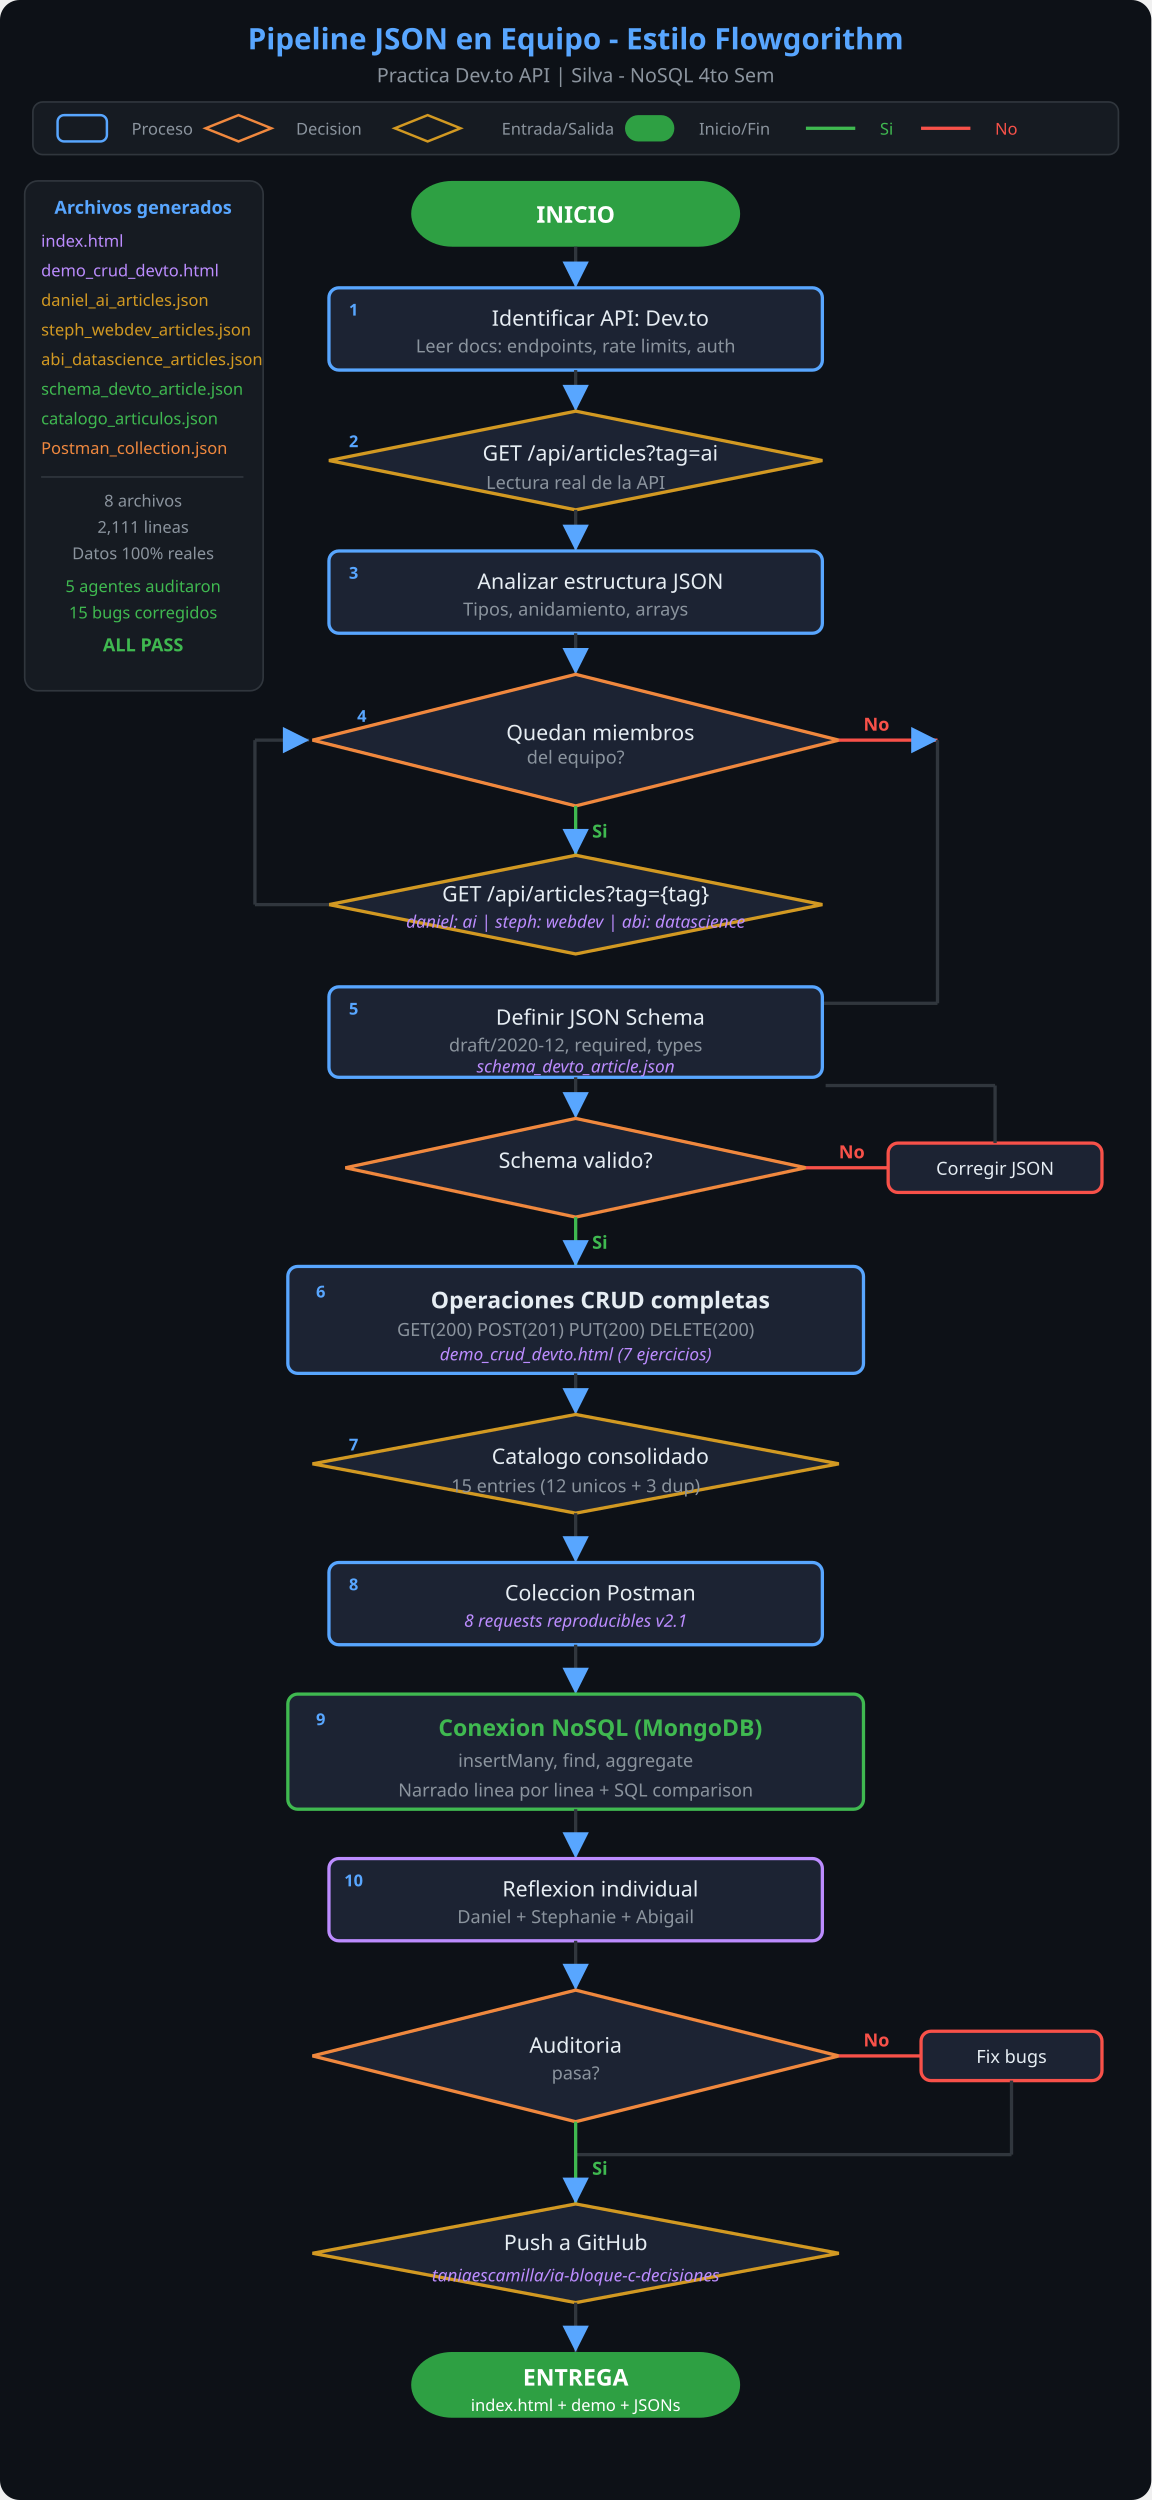
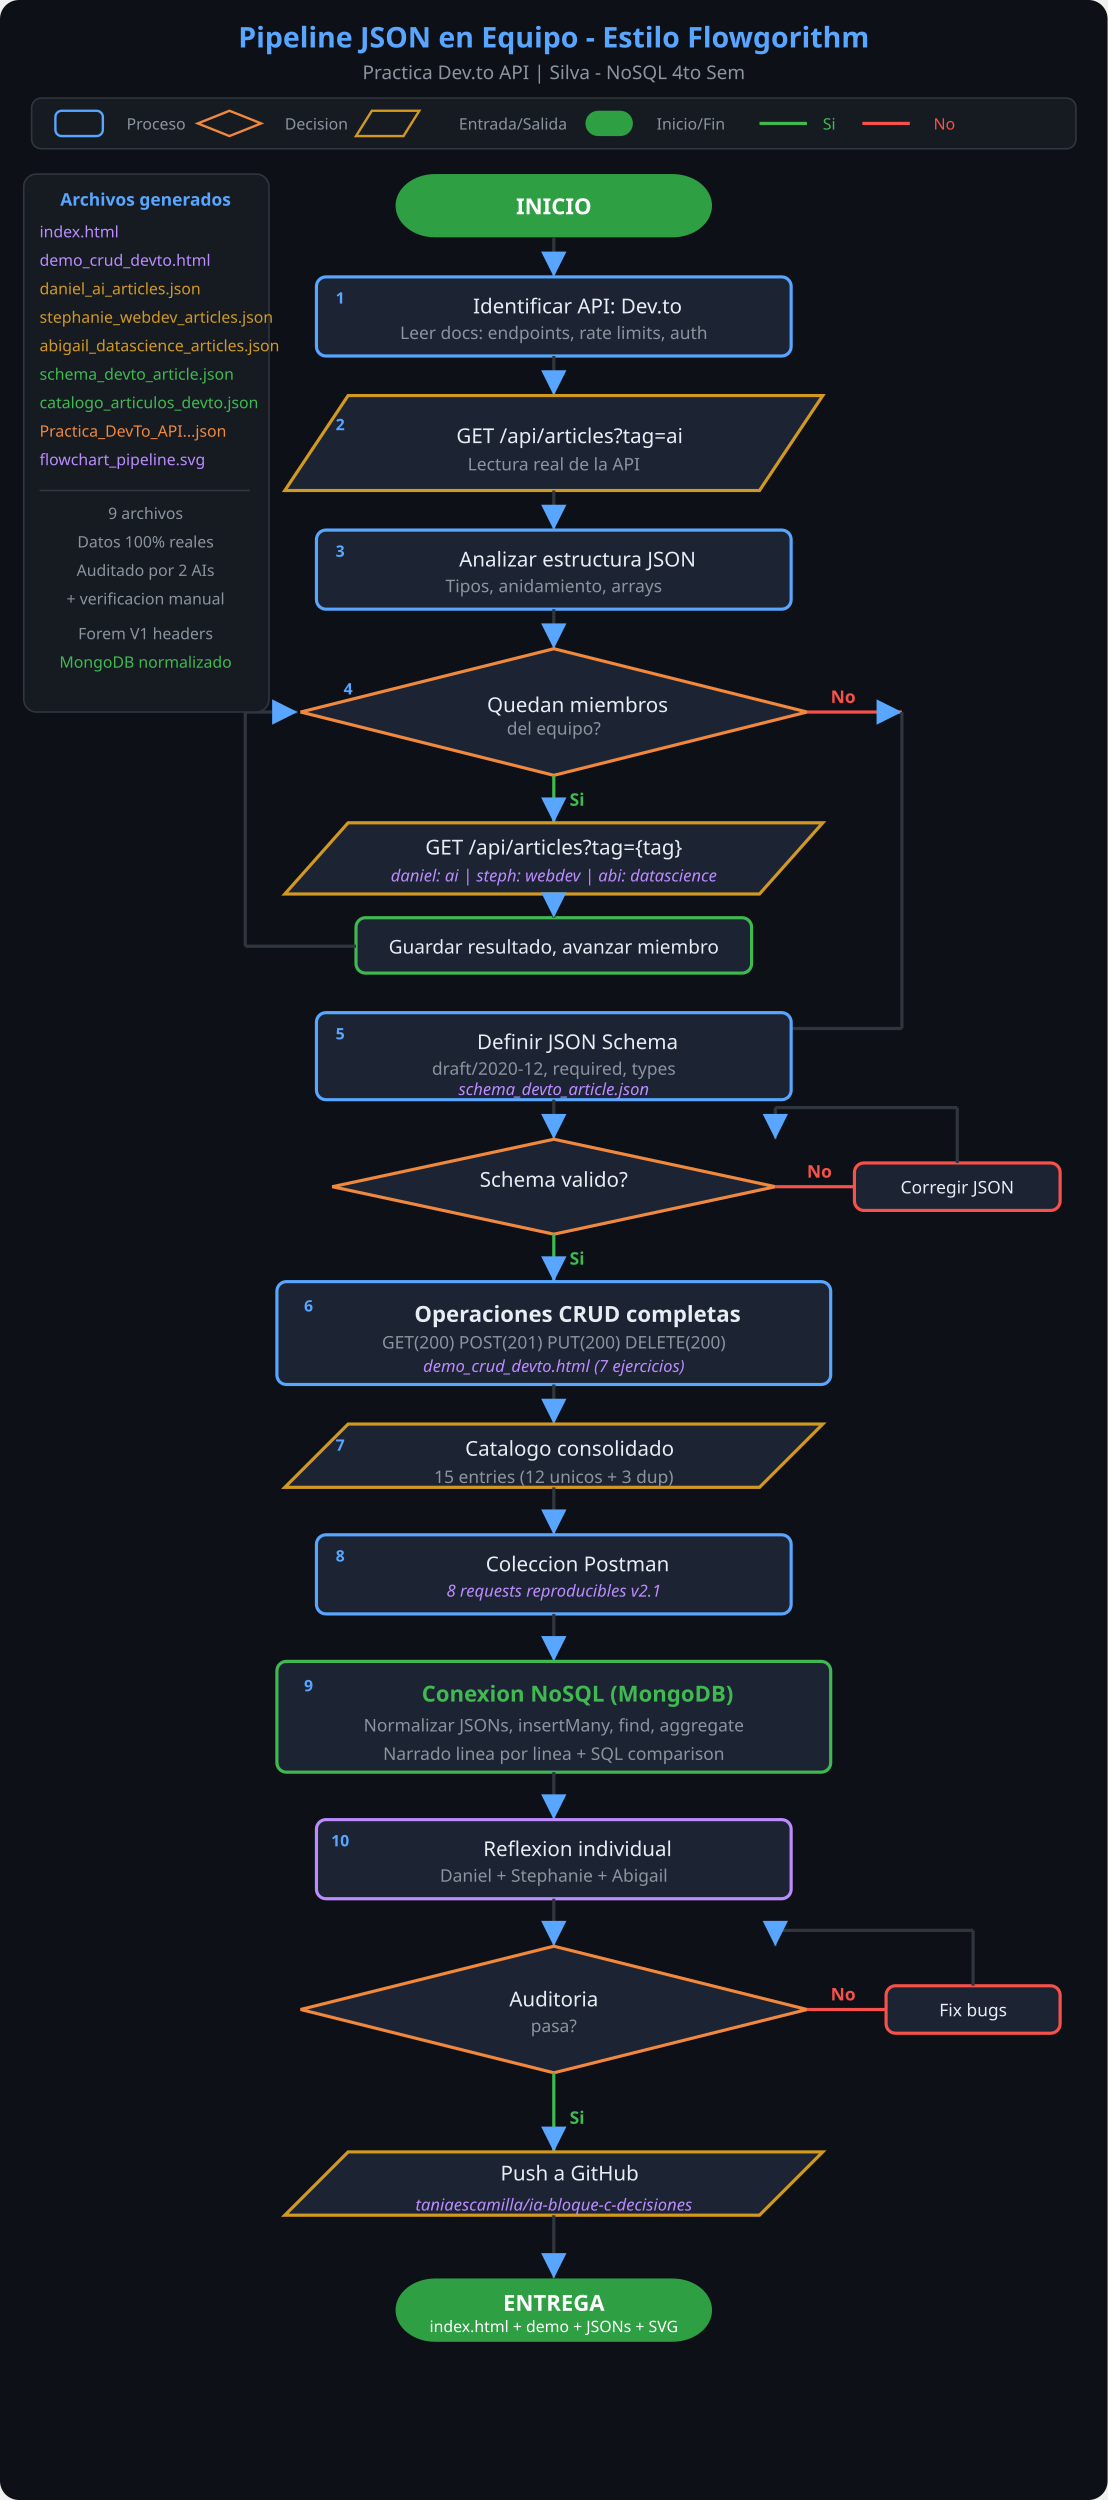
- <svg xmlns="http://www.w3.org/2000/svg" viewBox="0 0 700 1520" role="img" style="font-family:'Segoe UI',system-ui,sans-serif">
+ <svg xmlns="http://www.w3.org/2000/svg" viewBox="0 0 700 1580" role="img" style="font-family:'Segoe UI',system-ui,sans-serif">
  <defs>
    <marker id="arrow" viewBox="0 0 10 10" refX="10" refY="5" markerWidth="8" markerHeight="8" orient="auto-start-reverse">
      <path d="M 0 0 L 10 5 L 0 10 z" fill="#58a6ff" />
    </marker>
  </defs>
  <style>
    .start-end { fill: #2ea043; rx: 25; }
    .process { fill: #1c2333; stroke: #58a6ff; stroke-width: 2; rx: 6; }
-     .io { fill: #1c2333; stroke: #d29922; stroke-width: 2; }
    .decision { fill: #1c2333; stroke: #f0883e; stroke-width: 2; }
    .label { fill: #e6edf3; font-size: 13px; text-anchor: middle; dominant-baseline: central; }
    .label-sm { fill: #8b949e; font-size: 11px; text-anchor: middle; dominant-baseline: central; }
    .label-bold { fill: #e6edf3; font-size: 14px; font-weight: 700; text-anchor: middle; dominant-baseline: central; }
    .label-start { fill: #fff; font-size: 14px; font-weight: 700; text-anchor: middle; dominant-baseline: central; }
    .connector { stroke: #30363d; stroke-width: 2; fill: none; marker-end: url(#arrow); }
    .connector-yes { stroke: #3fb950; stroke-width: 2; fill: none; marker-end: url(#arrow); }
    .connector-no { stroke: #f85149; stroke-width: 2; fill: none; marker-end: url(#arrow); }
    .branch-label { font-size: 11px; font-weight: 700; dominant-baseline: central; }
    .yes-label { fill: #3fb950; }
    .no-label { fill: #f85149; }
    .step-badge { fill: #58a6ff; font-size: 10px; font-weight: 700; text-anchor: middle; dominant-baseline: central; }
    .file-label { fill: #bc8cff; font-size: 10.5px; text-anchor: middle; dominant-baseline: central; font-style: italic; }
    .legend-box { fill: none; stroke-width: 1.5; rx: 4; }
+     .io { fill: #1c2333; stroke: #d29922; stroke-width: 2; }
  </style>
-   <rect width="700" height="1520" fill="#0d1117" rx="12" />
+   <rect width="700" height="1580" fill="#0d1117" rx="12" />
  <text x="350" y="30" fill="#58a6ff" font-size="18" font-weight="800" text-anchor="middle">Pipeline JSON en Equipo - Estilo Flowgorithm</text>
  <text x="350" y="50" fill="#8b949e" font-size="12" text-anchor="middle">Practica Dev.to API | Silva - NoSQL 4to Sem</text>
  <rect x="20" y="62" width="660" height="32" fill="#161b22" stroke="#30363d" stroke-width="1" rx="6" />
  <rect x="35" y="70" width="30" height="16" class="legend-box" stroke="#58a6ff" rx="3" fill="#1c2333" />
  <text x="80" y="78" fill="#8b949e" font-size="10" dominant-baseline="central">Proceso</text>
  <polygon points="145,70 165,78 145,86 125,78" class="legend-box" stroke="#f0883e" fill="#1c2333" />
  <text x="180" y="78" fill="#8b949e" font-size="10" dominant-baseline="central">Decision</text>
-   <polygon points="260,70 280,78 260,86 240,78" class="legend-box" stroke="#d29922" fill="#1c2333" />
-   <text x="305" y="78" fill="#8b949e" font-size="10" dominant-baseline="central">Entrada/Salida</text>
-   <rect x="380" y="70" width="30" height="16" fill="#2ea043" rx="8" />
-   <text x="425" y="78" fill="#8b949e" font-size="10" dominant-baseline="central">Inicio/Fin</text>
-   <line x1="490" y1="78" x2="520" y2="78" stroke="#3fb950" stroke-width="2" />
-   <text x="535" y="78" fill="#3fb950" font-size="10" dominant-baseline="central">Si</text>
-   <line x1="560" y1="78" x2="590" y2="78" stroke="#f85149" stroke-width="2" />
-   <text x="605" y="78" fill="#f85149" font-size="10" dominant-baseline="central">No</text>
+   <polygon points="235,70 265,70 255,86 225,86" class="legend-box" stroke="#d29922" fill="#1c2333" />
+   <text x="290" y="78" fill="#8b949e" font-size="10" dominant-baseline="central">Entrada/Salida</text>
+   <rect x="370" y="70" width="30" height="16" fill="#2ea043" rx="8" />
+   <text x="415" y="78" fill="#8b949e" font-size="10" dominant-baseline="central">Inicio/Fin</text>
+   <line x1="480" y1="78" x2="510" y2="78" stroke="#3fb950" stroke-width="2" />
+   <text x="520" y="78" fill="#3fb950" font-size="10" dominant-baseline="central">Si</text>
+   <line x1="545" y1="78" x2="575" y2="78" stroke="#f85149" stroke-width="2" />
+   <text x="590" y="78" fill="#f85149" font-size="10" dominant-baseline="central">No</text>
  <rect x="250" y="110" width="200" height="40" class="start-end" />
  <text x="350" y="130" class="label-start">INICIO</text>
  <line x1="350" y1="150" x2="350" y2="175" class="connector" />
  <rect x="200" y="175" width="300" height="50" class="process" />
  <text x="215" y="188" class="step-badge">1</text>
  <text x="365" y="193" class="label">Identificar API: Dev.to</text>
  <text x="350" y="210" class="label-sm">Leer docs: endpoints, rate limits, auth</text>
  <line x1="350" y1="225" x2="350" y2="250" class="connector" />
-   <polygon points="350,250 500,280 350,310 200,280" class="io" />
+   <polygon points="220,250 520,250 480,310 180,310" class="io" />
  <text x="215" y="268" class="step-badge">2</text>
-   <text x="365" y="275" class="label">GET /api/articles?tag=ai</text>
+   <text x="360" y="275" class="label">GET /api/articles?tag=ai</text>
  <text x="350" y="293" class="label-sm">Lectura real de la API</text>
  <line x1="350" y1="310" x2="350" y2="335" class="connector" />
  <rect x="200" y="335" width="300" height="50" class="process" />
  <text x="215" y="348" class="step-badge">3</text>
  <text x="365" y="353" class="label">Analizar estructura JSON</text>
  <text x="350" y="370" class="label-sm">Tipos, anidamiento, arrays</text>
  <line x1="350" y1="385" x2="350" y2="410" class="connector" />
  <polygon points="350,410 510,450 350,490 190,450" class="decision" />
  <text x="220" y="435" class="step-badge">4</text>
  <text x="365" y="445" class="label">Quedan miembros</text>
  <text x="350" y="460" class="label-sm">del equipo?</text>
  <line x1="350" y1="490" x2="350" y2="520" class="connector-yes" />
  <text x="360" y="505" class="branch-label yes-label">Si</text>
-   <polygon points="350,520 500,550 350,580 200,550" class="io" />
-   <text x="350" y="543" class="label">GET /api/articles?tag={tag}</text>
-   <text x="350" y="560" class="file-label">daniel: ai | steph: webdev | abi: datascience</text>
-   <line x1="200" y1="550" x2="155" y2="550" stroke="#30363d" stroke-width="2" fill="none" />
-   <line x1="155" y1="550" x2="155" y2="450" stroke="#30363d" stroke-width="2" fill="none" />
+   <polygon points="220,520 520,520 480,565 180,565" class="io" />
+   <text x="350" y="535" class="label">GET /api/articles?tag={tag}</text>
+   <text x="350" y="553" class="file-label">daniel: ai | steph: webdev | abi: datascience</text>
+   <rect x="225" y="580" width="250" height="35" class="process" style="stroke:#3fb950" />
+   <text x="350" y="598" class="label" style="font-size:12px">Guardar resultado, avanzar miembro</text>
+   <line x1="350" y1="565" x2="350" y2="580" class="connector" />
+   <line x1="225" y1="598" x2="155" y2="598" stroke="#30363d" stroke-width="2" fill="none" />
+   <line x1="155" y1="598" x2="155" y2="450" stroke="#30363d" stroke-width="2" fill="none" />
  <line x1="155" y1="450" x2="188" y2="450" class="connector" />
  <line x1="510" y1="450" x2="570" y2="450" class="connector-no" />
  <text x="525" y="440" class="branch-label no-label">No</text>
-   <line x1="570" y1="450" x2="570" y2="610" stroke="#30363d" stroke-width="2" fill="none" />
-   <line x1="570" y1="610" x2="352" y2="610" class="connector" />
-   <rect x="200" y="600" width="300" height="55" class="process" />
-   <text x="215" y="613" class="step-badge">5</text>
-   <text x="365" y="618" class="label">Definir JSON Schema</text>
-   <text x="350" y="635" class="label-sm">draft/2020-12, required, types</text>
-   <text x="350" y="648" class="file-label">schema_devto_article.json</text>
-   <line x1="350" y1="655" x2="350" y2="680" class="connector" />
-   <polygon points="350,680 490,710 350,740 210,710" class="decision" />
-   <text x="350" y="705" class="label">Schema valido?</text>
-   <line x1="350" y1="740" x2="350" y2="770" class="connector-yes" />
-   <text x="360" y="755" class="branch-label yes-label">Si</text>
-   <line x1="490" y1="710" x2="560" y2="710" class="connector-no" />
-   <text x="510" y="700" class="branch-label no-label">No</text>
-   <rect x="540" y="695" width="130" height="30" class="process" style="stroke:#f85149" />
-   <text x="605" y="710" class="label" style="font-size:11px">Corregir JSON</text>
-   <line x1="605" y1="695" x2="605" y2="660" stroke="#30363d" stroke-width="2" fill="none" />
-   <line x1="605" y1="660" x2="502" y2="660" stroke="#30363d" stroke-width="2" fill="none" />
-   <rect x="175" y="770" width="350" height="65" class="process" />
-   <text x="195" y="785" class="step-badge">6</text>
-   <text x="365" y="790" class="label-bold">Operaciones CRUD completas</text>
-   <text x="350" y="808" class="label-sm">GET(200) POST(201) PUT(200) DELETE(200)</text>
-   <text x="350" y="823" class="file-label">demo_crud_devto.html (7 ejercicios)</text>
-   <line x1="350" y1="835" x2="350" y2="860" class="connector" />
-   <polygon points="350,860 510,890 350,920 190,890" class="io" />
-   <text x="215" y="878" class="step-badge">7</text>
-   <text x="365" y="885" class="label">Catalogo consolidado</text>
-   <text x="350" y="903" class="label-sm">15 entries (12 unicos + 3 dup)</text>
-   <line x1="350" y1="920" x2="350" y2="950" class="connector" />
-   <rect x="200" y="950" width="300" height="50" class="process" />
-   <text x="215" y="963" class="step-badge">8</text>
-   <text x="365" y="968" class="label">Coleccion Postman</text>
-   <text x="350" y="985" class="file-label">8 requests reproducibles v2.1</text>
-   <line x1="350" y1="1000" x2="350" y2="1030" class="connector" />
-   <rect x="175" y="1030" width="350" height="70" class="process" style="stroke:#3fb950" />
-   <text x="195" y="1045" class="step-badge">9</text>
-   <text x="365" y="1050" class="label-bold" style="fill:#3fb950">Conexion NoSQL (MongoDB)</text>
-   <text x="350" y="1070" class="label-sm">insertMany, find, aggregate</text>
-   <text x="350" y="1088" class="label-sm">Narrado linea por linea + SQL comparison</text>
-   <line x1="350" y1="1100" x2="350" y2="1130" class="connector" />
-   <rect x="200" y="1130" width="300" height="50" class="process" style="stroke:#bc8cff" />
-   <text x="215" y="1143" class="step-badge">10</text>
-   <text x="365" y="1148" class="label">Reflexion individual</text>
-   <text x="350" y="1165" class="label-sm">Daniel + Stephanie + Abigail</text>
-   <line x1="350" y1="1180" x2="350" y2="1210" class="connector" />
-   <polygon points="350,1210 510,1250 350,1290 190,1250" class="decision" />
-   <text x="350" y="1243" class="label">Auditoria</text>
-   <text x="350" y="1260" class="label-sm">pasa?</text>
-   <line x1="510" y1="1250" x2="580" y2="1250" class="connector-no" />
-   <text x="525" y="1240" class="branch-label no-label">No</text>
-   <rect x="560" y="1235" width="110" height="30" class="process" style="stroke:#f85149" />
-   <text x="615" y="1250" class="label" style="font-size:11px">Fix bugs</text>
-   <line x1="615" y1="1265" x2="615" y2="1310" stroke="#30363d" stroke-width="2" fill="none" />
-   <line x1="615" y1="1310" x2="350" y2="1310" stroke="#30363d" stroke-width="2" fill="none" />
-   <line x1="350" y1="1290" x2="350" y2="1340" class="connector-yes" />
-   <text x="360" y="1318" class="branch-label yes-label">Si</text>
-   <polygon points="350,1340 510,1370 350,1400 190,1370" class="io" />
-   <text x="350" y="1363" class="label">Push a GitHub</text>
-   <text x="350" y="1383" class="file-label">taniaescamilla/ia-bloque-c-decisiones</text>
-   <line x1="350" y1="1400" x2="350" y2="1430" class="connector" />
-   <rect x="250" y="1430" width="200" height="40" class="start-end" />
-   <text x="350" y="1445" class="label-start">ENTREGA</text>
-   <text x="350" y="1462" style="fill:#fff;font-size:10px;text-anchor:middle;dominant-baseline:central">index.html + demo + JSONs</text>
-   <rect x="15" y="110" width="145" height="310" fill="#161b22" stroke="#30363d" stroke-width="1" rx="8" />
-   <text x="87" y="130" fill="#58a6ff" font-size="11" font-weight="700" text-anchor="middle">Archivos generados</text>
+   <line x1="570" y1="450" x2="570" y2="650" stroke="#30363d" stroke-width="2" fill="none" />
+   <line x1="570" y1="650" x2="352" y2="650" class="connector" />
+   <rect x="200" y="640" width="300" height="55" class="process" />
+   <text x="215" y="653" class="step-badge">5</text>
+   <text x="365" y="658" class="label">Definir JSON Schema</text>
+   <text x="350" y="675" class="label-sm">draft/2020-12, required, types</text>
+   <text x="350" y="688" class="file-label">schema_devto_article.json</text>
+   <line x1="350" y1="695" x2="350" y2="720" class="connector" />
+   <polygon points="350,720 490,750 350,780 210,750" class="decision" />
+   <text x="350" y="745" class="label">Schema valido?</text>
+   <line x1="350" y1="780" x2="350" y2="810" class="connector-yes" />
+   <text x="360" y="795" class="branch-label yes-label">Si</text>
+   <line x1="490" y1="750" x2="560" y2="750" class="connector-no" />
+   <text x="510" y="740" class="branch-label no-label">No</text>
+   <rect x="540" y="735" width="130" height="30" class="process" style="stroke:#f85149" />
+   <text x="605" y="750" class="label" style="font-size:11px">Corregir JSON</text>
+   <line x1="605" y1="735" x2="605" y2="700" stroke="#30363d" stroke-width="2" fill="none" />
+   <line x1="605" y1="700" x2="490" y2="700" stroke="#30363d" stroke-width="2" fill="none" />
+   <line x1="490" y1="700" x2="490" y2="720" class="connector" />
+   <rect x="175" y="810" width="350" height="65" class="process" />
+   <text x="195" y="825" class="step-badge">6</text>
+   <text x="365" y="830" class="label-bold">Operaciones CRUD completas</text>
+   <text x="350" y="848" class="label-sm">GET(200) POST(201) PUT(200) DELETE(200)</text>
+   <text x="350" y="863" class="file-label">demo_crud_devto.html (7 ejercicios)</text>
+   <line x1="350" y1="875" x2="350" y2="900" class="connector" />
+   <polygon points="220,900 520,900 480,940 180,940" class="io" />
+   <text x="215" y="913" class="step-badge">7</text>
+   <text x="360" y="915" class="label">Catalogo consolidado</text>
+   <text x="350" y="933" class="label-sm">15 entries (12 unicos + 3 dup)</text>
+   <line x1="350" y1="940" x2="350" y2="970" class="connector" />
+   <rect x="200" y="970" width="300" height="50" class="process" />
+   <text x="215" y="983" class="step-badge">8</text>
+   <text x="365" y="988" class="label">Coleccion Postman</text>
+   <text x="350" y="1005" class="file-label">8 requests reproducibles v2.1</text>
+   <line x1="350" y1="1020" x2="350" y2="1050" class="connector" />
+   <rect x="175" y="1050" width="350" height="70" class="process" style="stroke:#3fb950" />
+   <text x="195" y="1065" class="step-badge">9</text>
+   <text x="365" y="1070" class="label-bold" style="fill:#3fb950">Conexion NoSQL (MongoDB)</text>
+   <text x="350" y="1090" class="label-sm">Normalizar JSONs, insertMany, find, aggregate</text>
+   <text x="350" y="1108" class="label-sm">Narrado linea por linea + SQL comparison</text>
+   <line x1="350" y1="1120" x2="350" y2="1150" class="connector" />
+   <rect x="200" y="1150" width="300" height="50" class="process" style="stroke:#bc8cff" />
+   <text x="215" y="1163" class="step-badge">10</text>
+   <text x="365" y="1168" class="label">Reflexion individual</text>
+   <text x="350" y="1185" class="label-sm">Daniel + Stephanie + Abigail</text>
+   <line x1="350" y1="1200" x2="350" y2="1230" class="connector" />
+   <polygon points="350,1230 510,1270 350,1310 190,1270" class="decision" />
+   <text x="350" y="1263" class="label">Auditoria</text>
+   <text x="350" y="1280" class="label-sm">pasa?</text>
+   <line x1="510" y1="1270" x2="580" y2="1270" class="connector-no" />
+   <text x="525" y="1260" class="branch-label no-label">No</text>
+   <rect x="560" y="1255" width="110" height="30" class="process" style="stroke:#f85149" />
+   <text x="615" y="1270" class="label" style="font-size:11px">Fix bugs</text>
+   <line x1="615" y1="1255" x2="615" y2="1220" stroke="#30363d" stroke-width="2" fill="none" />
+   <line x1="615" y1="1220" x2="490" y2="1220" stroke="#30363d" stroke-width="2" fill="none" />
+   <line x1="490" y1="1220" x2="490" y2="1230" class="connector" />
+   <line x1="350" y1="1310" x2="350" y2="1360" class="connector-yes" />
+   <text x="360" y="1338" class="branch-label yes-label">Si</text>
+   <polygon points="220,1360 520,1360 480,1400 180,1400" class="io" />
+   <text x="360" y="1373" class="label">Push a GitHub</text>
+   <text x="350" y="1393" class="file-label">taniaescamilla/ia-bloque-c-decisiones</text>
+   <line x1="350" y1="1400" x2="350" y2="1440" class="connector" />
+   <rect x="250" y="1440" width="200" height="40" class="start-end" />
+   <text x="350" y="1455" class="label-start">ENTREGA</text>
+   <text x="350" y="1470" style="fill:#fff;font-size:10px;text-anchor:middle;dominant-baseline:central">index.html + demo + JSONs + SVG</text>
+   <rect x="15" y="110" width="155" height="340" fill="#161b22" stroke="#30363d" stroke-width="1" rx="8" />
+   <text x="92" y="130" fill="#58a6ff" font-size="11" font-weight="700" text-anchor="middle">Archivos generados</text>
  <text x="25" y="150" fill="#bc8cff" font-size="10">index.html</text>
  <text x="25" y="168" fill="#bc8cff" font-size="10">demo_crud_devto.html</text>
  <text x="25" y="186" fill="#d29922" font-size="10">daniel_ai_articles.json</text>
-   <text x="25" y="204" fill="#d29922" font-size="10">steph_webdev_articles.json</text>
-   <text x="25" y="222" fill="#d29922" font-size="10">abi_datascience_articles.json</text>
+   <text x="25" y="204" fill="#d29922" font-size="10">stephanie_webdev_articles.json</text>
+   <text x="25" y="222" fill="#d29922" font-size="10">abigail_datascience_articles.json</text>
  <text x="25" y="240" fill="#3fb950" font-size="10">schema_devto_article.json</text>
-   <text x="25" y="258" fill="#3fb950" font-size="10">catalogo_articulos.json</text>
-   <text x="25" y="276" fill="#f0883e" font-size="10">Postman_collection.json</text>
-   <line x1="25" y1="290" x2="148" y2="290" stroke="#30363d" stroke-width="1" />
-   <text x="87" y="308" fill="#8b949e" font-size="10" text-anchor="middle">8 archivos</text>
-   <text x="87" y="324" fill="#8b949e" font-size="10" text-anchor="middle">2,111 lineas</text>
-   <text x="87" y="340" fill="#8b949e" font-size="10" text-anchor="middle">Datos 100% reales</text>
-   <text x="87" y="360" fill="#3fb950" font-size="10" text-anchor="middle">5 agentes auditaron</text>
-   <text x="87" y="376" fill="#3fb950" font-size="10" text-anchor="middle">15 bugs corregidos</text>
-   <text x="87" y="396" fill="#3fb950" font-size="11" font-weight="700" text-anchor="middle">ALL PASS</text>
+   <text x="25" y="258" fill="#3fb950" font-size="10">catalogo_articulos_devto.json</text>
+   <text x="25" y="276" fill="#f0883e" font-size="10">Practica_DevTo_API...json</text>
+   <text x="25" y="294" fill="#bc8cff" font-size="10">flowchart_pipeline.svg</text>
+   <line x1="25" y1="310" x2="158" y2="310" stroke="#30363d" stroke-width="1" />
+   <text x="92" y="328" fill="#8b949e" font-size="10" text-anchor="middle">9 archivos</text>
+   <text x="92" y="346" fill="#8b949e" font-size="10" text-anchor="middle">Datos 100% reales</text>
+   <text x="92" y="364" fill="#8b949e" font-size="10" text-anchor="middle">Auditado por 2 AIs</text>
+   <text x="92" y="382" fill="#8b949e" font-size="10" text-anchor="middle">+ verificacion manual</text>
+   <text x="92" y="404" fill="#8b949e" font-size="10" text-anchor="middle">Forem V1 headers</text>
+   <text x="92" y="422" fill="#3fb950" font-size="10" text-anchor="middle">MongoDB normalizado</text>
</svg>
